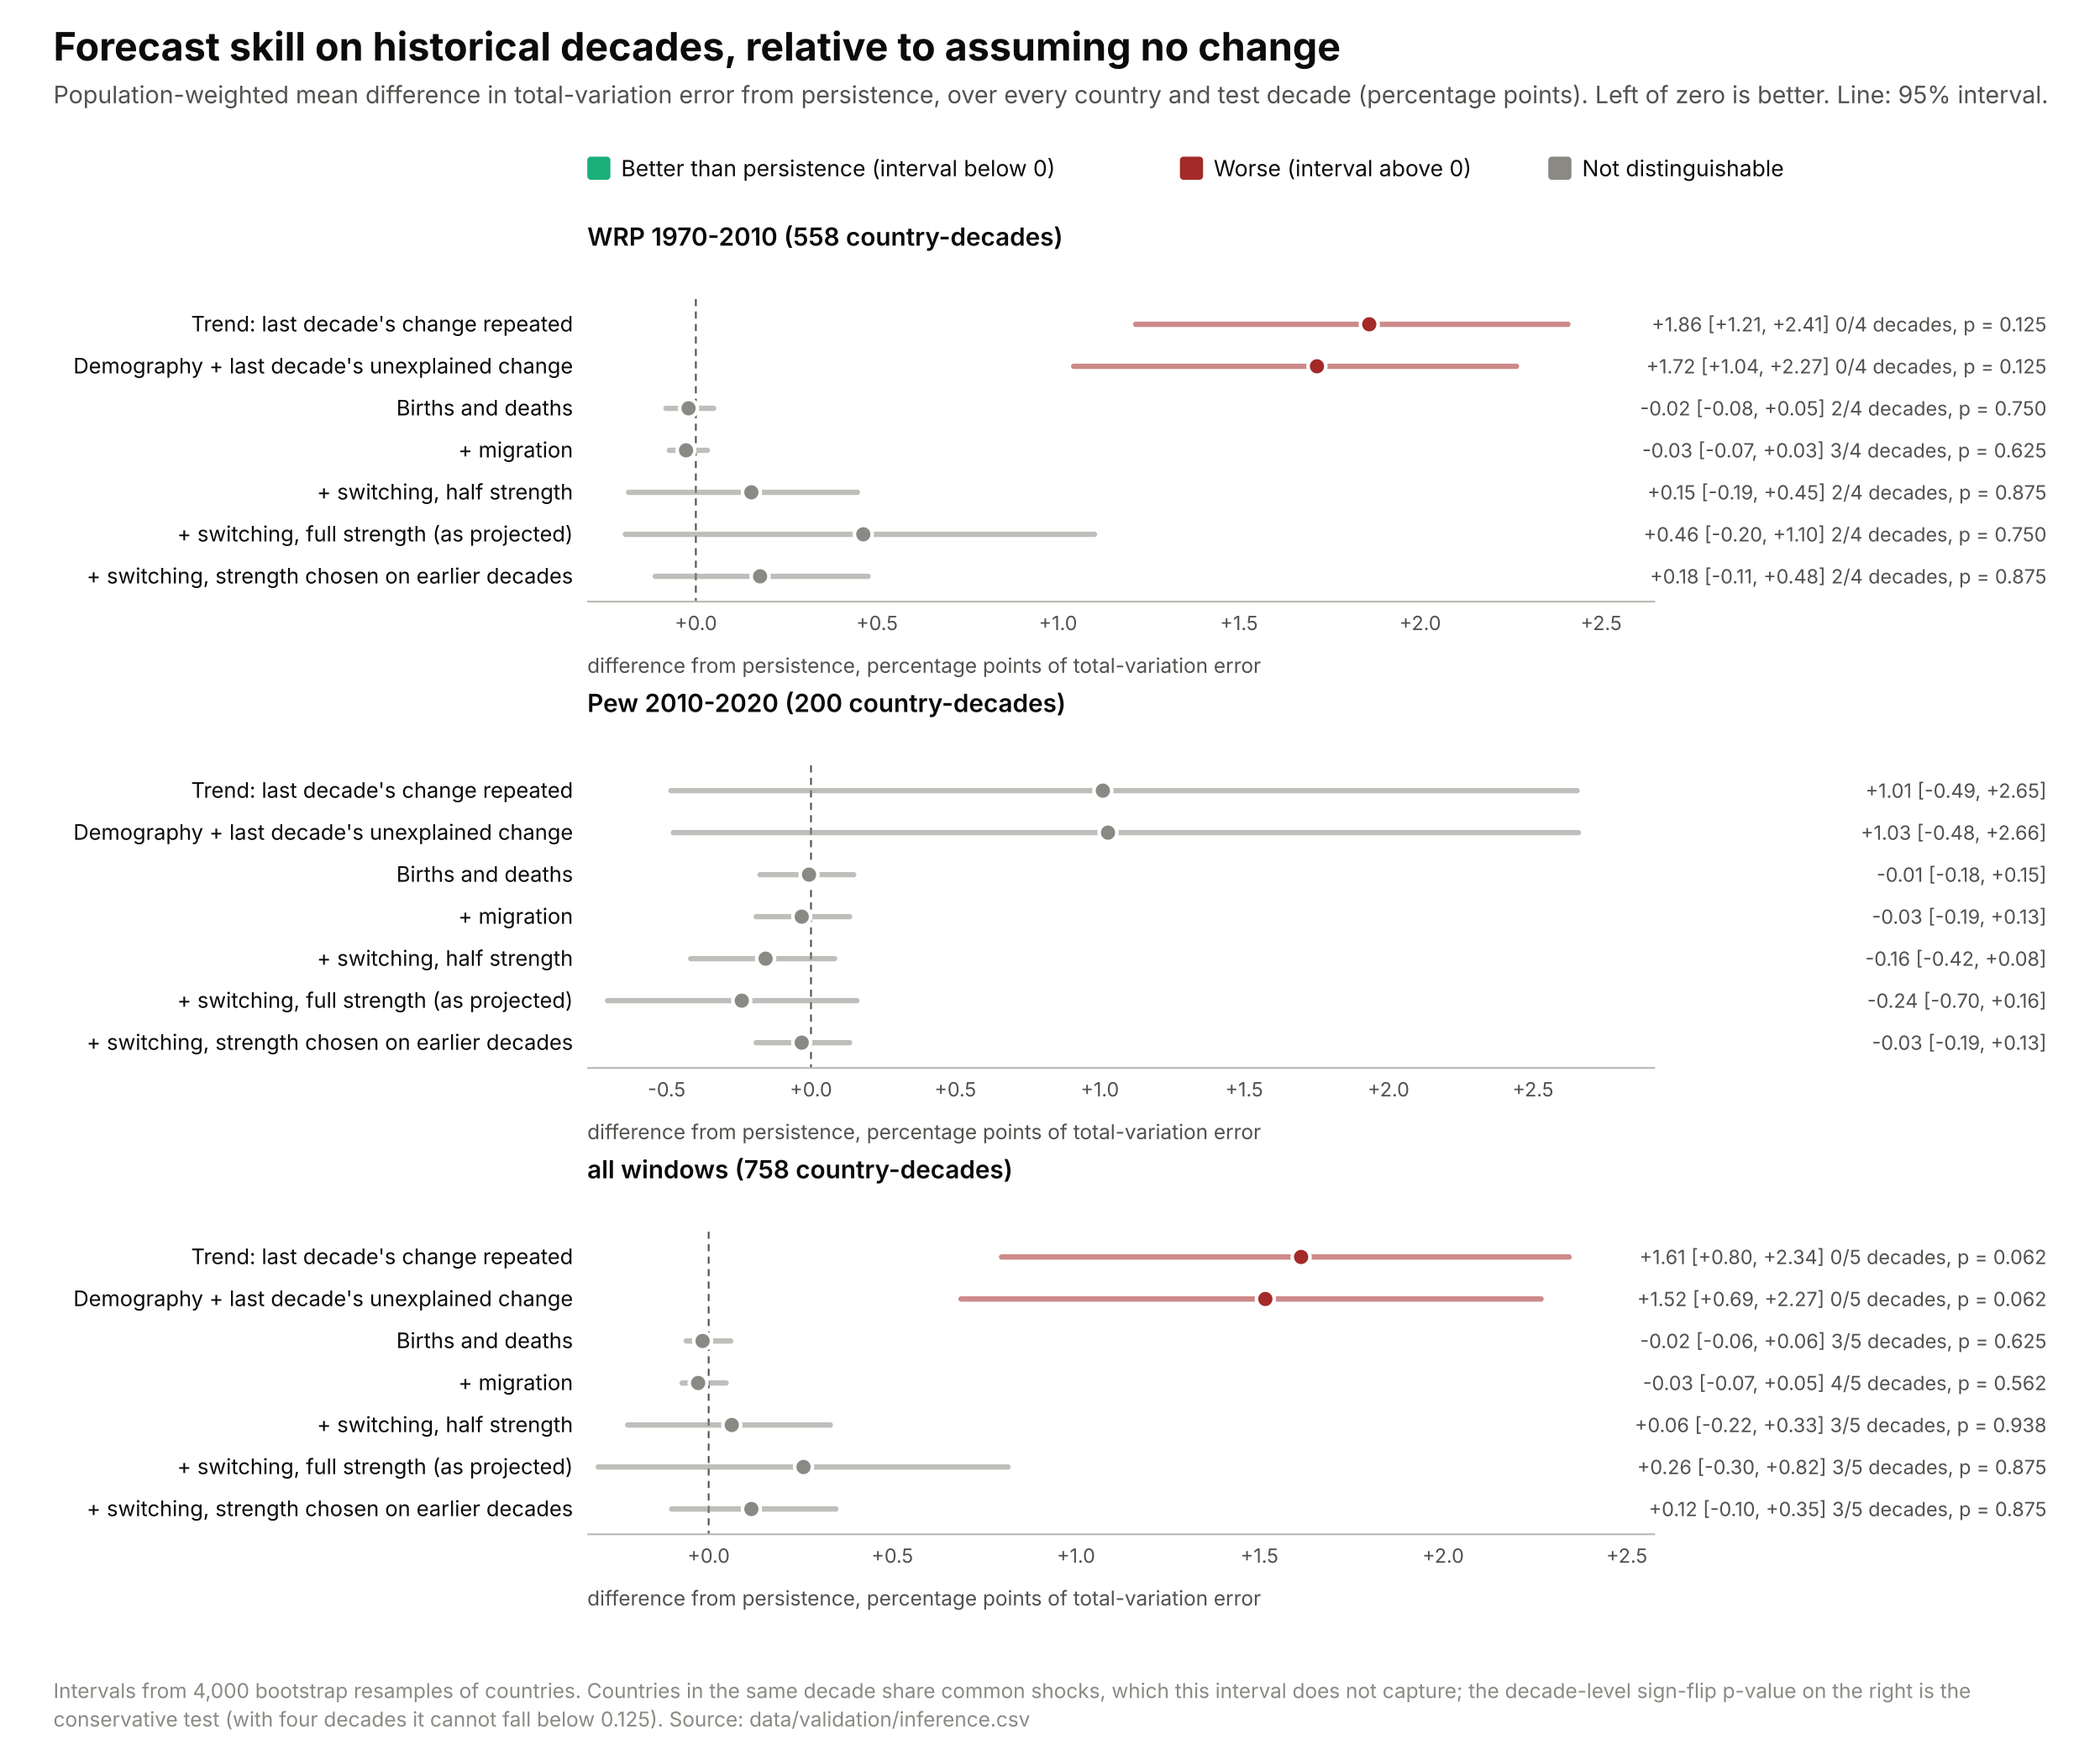
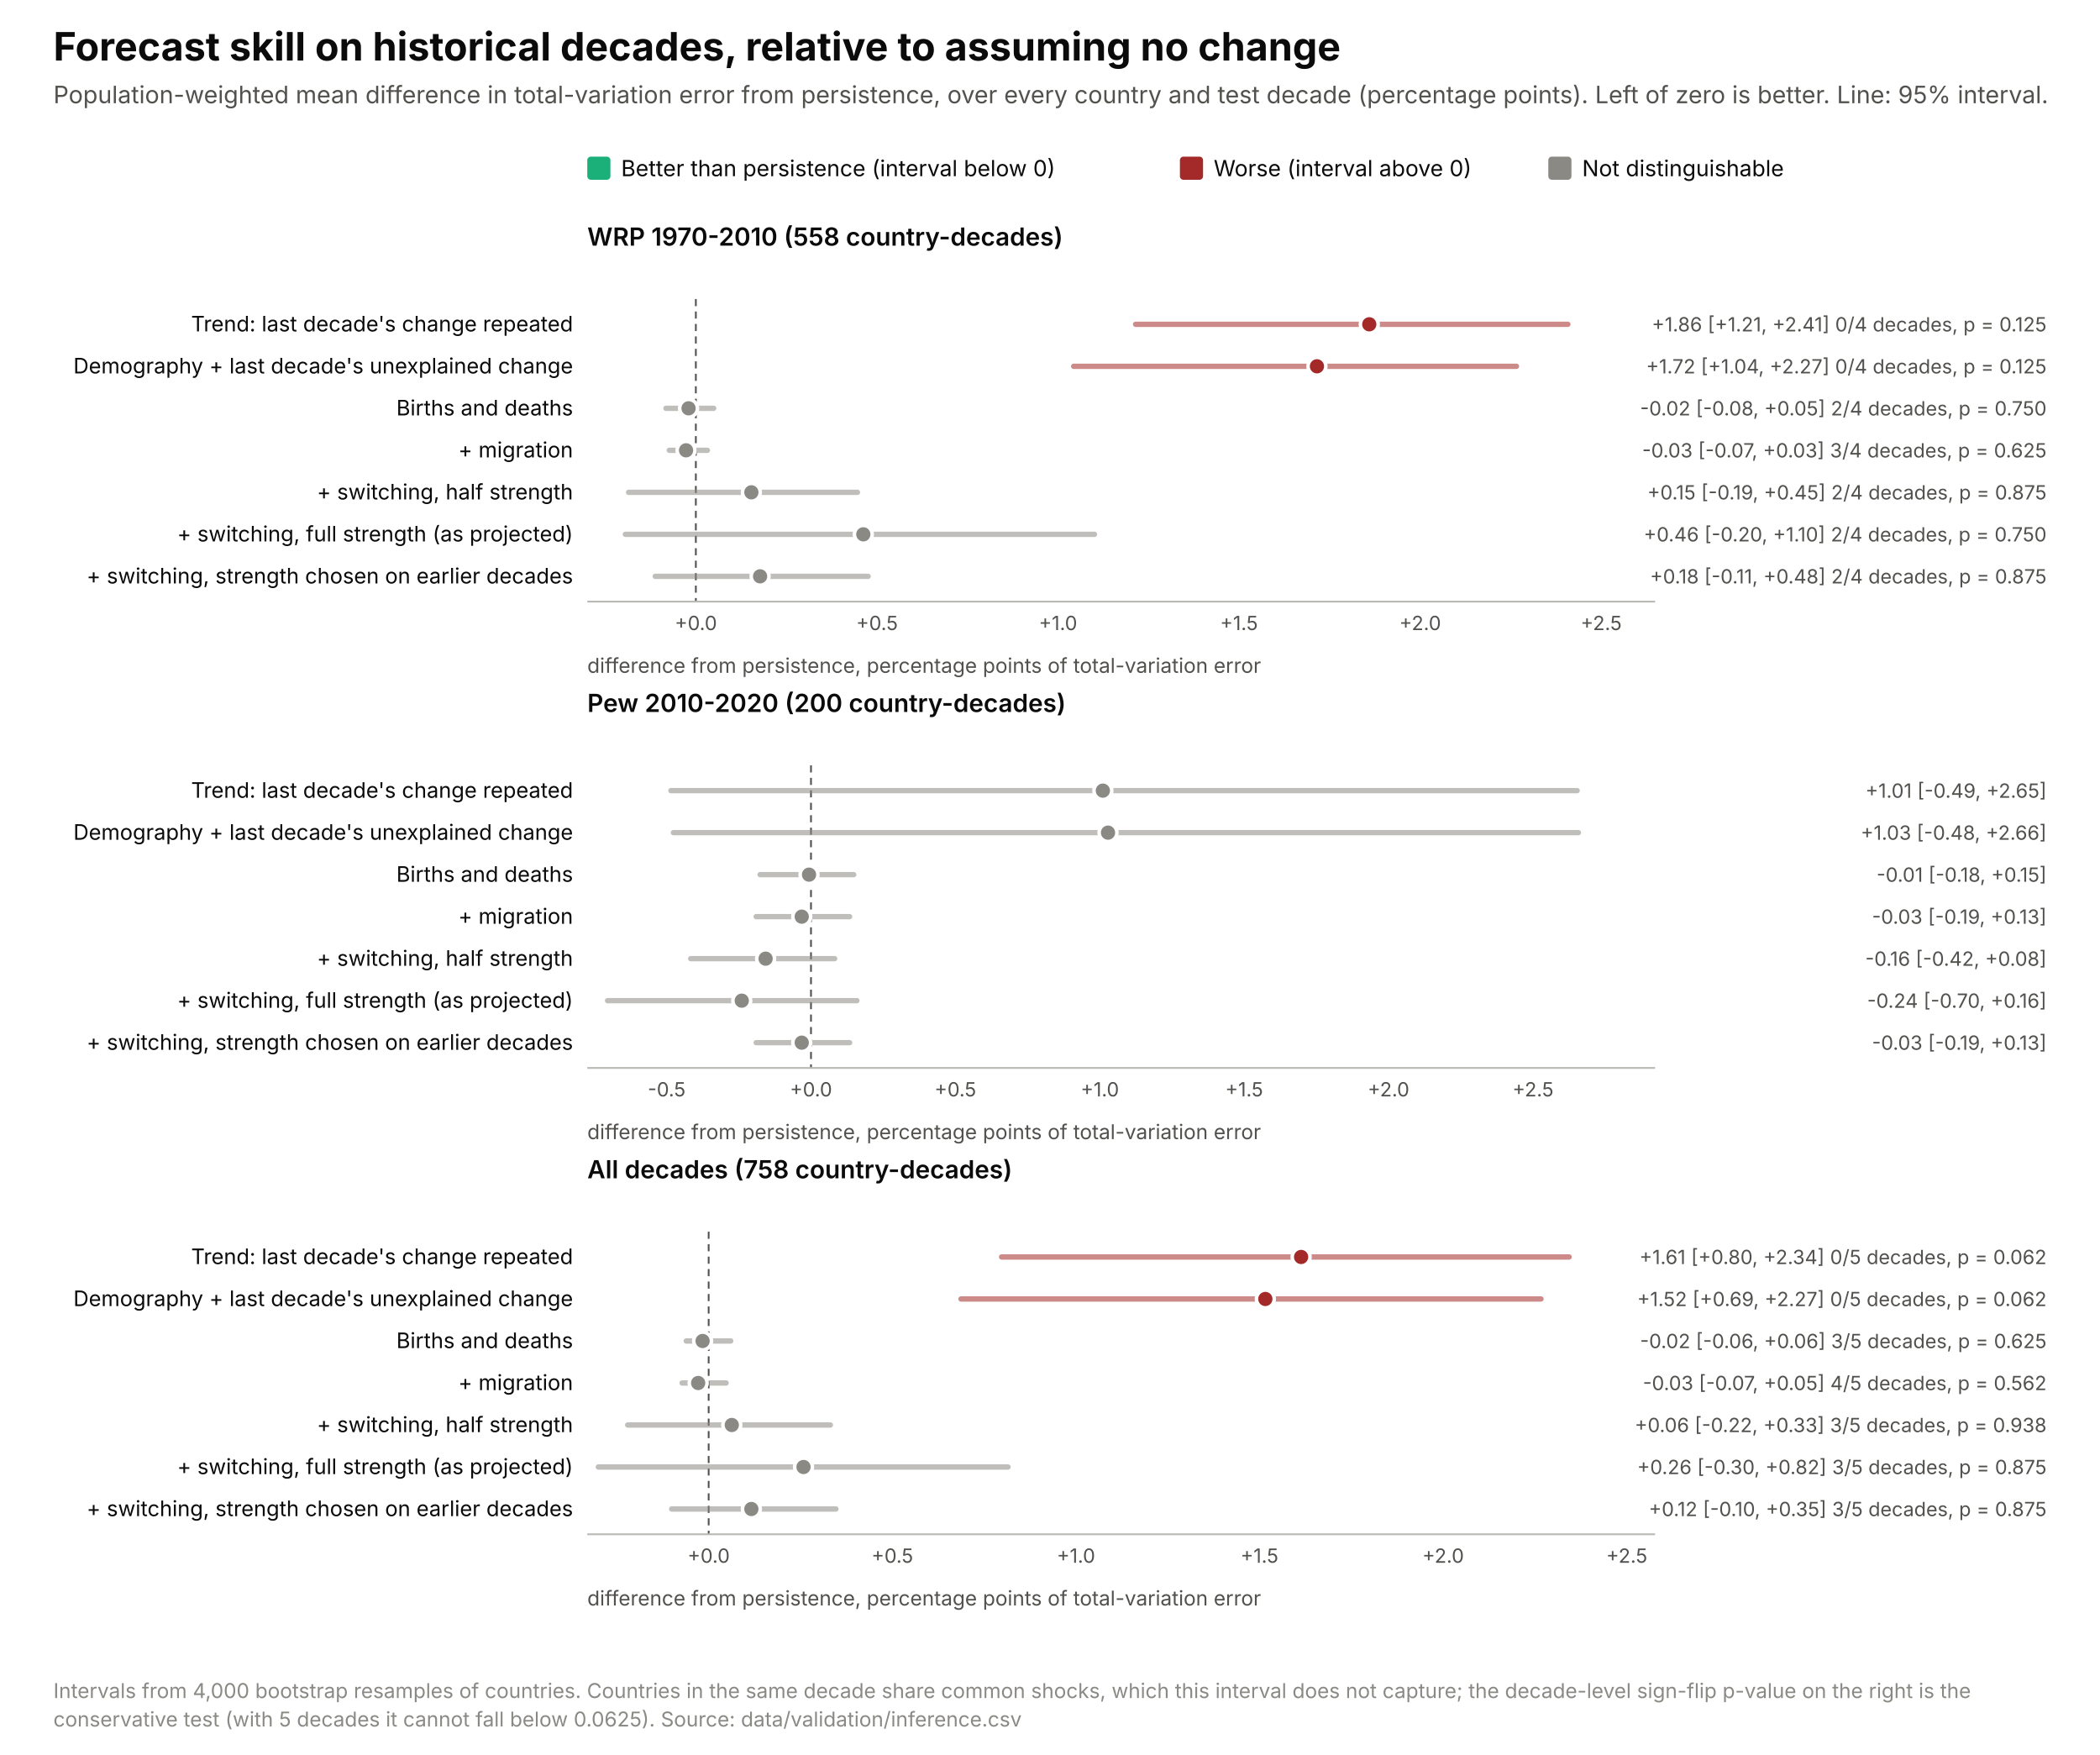
<svg xmlns="http://www.w3.org/2000/svg" viewBox="0 0 1180 986" role="img" font-family="system-ui,-apple-system,Segoe UI,sans-serif">
  <rect width="100%" height="100%" fill="#ffffff" />
  <text x="30" y="34" font-size="22" font-weight="700" fill="#0b0b0b">Forecast skill on historical decades, relative to assuming no change</text>
  <text x="30" y="58" font-size="13.5" fill="#52514e">Population-weighted mean difference in total-variation error from persistence, over every country and test decade (percentage points). Left of zero is better. Line: 95% interval.</text>
  <text x="330.0" y="138.0" font-size="14" fill="#0b0b0b" text-anchor="start" font-weight="600">WRP 1970-2010 (558 country-decades)</text>
  <text x="391.0" y="354.0" font-size="11" fill="#52514e" text-anchor="middle">+0.0</text>
  <text x="492.8" y="354.0" font-size="11" fill="#52514e" text-anchor="middle">+0.5</text>
  <text x="594.5" y="354.0" font-size="11" fill="#52514e" text-anchor="middle">+1.0</text>
  <text x="696.2" y="354.0" font-size="11" fill="#52514e" text-anchor="middle">+1.5</text>
  <text x="798.0" y="354.0" font-size="11" fill="#52514e" text-anchor="middle">+2.0</text>
  <text x="899.7" y="354.0" font-size="11" fill="#52514e" text-anchor="middle">+2.5</text>
  <line x1="391.0" y1="168.0" x2="391.0" y2="338.0" stroke="#52514e" stroke-width="1" stroke-dasharray="4 3" />
  <line x1="330.0" y1="338.0" x2="930.0" y2="338.0" stroke="#b9b8b2" stroke-width="1" />
  <line x1="368.2" y1="323.8" x2="487.8" y2="323.8" stroke="#8a8984" stroke-width="3" stroke-linecap="round" opacity="0.55" />
  <g>
    <circle cx="427.1" cy="323.8" r="5" fill="#8a8984" stroke="#ffffff" stroke-width="2" />
    <circle cx="427.1" cy="323.8" r="12" fill="transparent" />
  </g>
  <text x="322.0" y="327.8" font-size="12" fill="#0b0b0b" text-anchor="end">+ switching, strength chosen on earlier decades</text>
  <text x="1150.0" y="327.8" font-size="11" fill="#52514e" text-anchor="end">+0.18  [-0.11, +0.48]   2/4 decades, p = 0.875</text>
  <line x1="351.4" y1="300.2" x2="615.0" y2="300.2" stroke="#8a8984" stroke-width="3" stroke-linecap="round" opacity="0.55" />
  <g>
    <circle cx="485.1" cy="300.2" r="5" fill="#8a8984" stroke="#ffffff" stroke-width="2" />
    <circle cx="485.1" cy="300.2" r="12" fill="transparent" />
  </g>
  <text x="322.0" y="304.2" font-size="12" fill="#0b0b0b" text-anchor="end">+ switching, full strength (as projected)</text>
  <text x="1150.0" y="304.2" font-size="11" fill="#52514e" text-anchor="end">+0.46  [-0.20, +1.10]   2/4 decades, p = 0.750</text>
  <line x1="353.2" y1="276.6" x2="481.8" y2="276.6" stroke="#8a8984" stroke-width="3" stroke-linecap="round" opacity="0.55" />
  <g>
    <circle cx="422.2" cy="276.6" r="5" fill="#8a8984" stroke="#ffffff" stroke-width="2" />
    <circle cx="422.2" cy="276.6" r="12" fill="transparent" />
  </g>
  <text x="322.0" y="280.6" font-size="12" fill="#0b0b0b" text-anchor="end">+ switching, half strength</text>
  <text x="1150.0" y="280.6" font-size="11" fill="#52514e" text-anchor="end">+0.15  [-0.19, +0.45]   2/4 decades, p = 0.875</text>
  <line x1="376.1" y1="253.0" x2="397.5" y2="253.0" stroke="#8a8984" stroke-width="3" stroke-linecap="round" opacity="0.55" />
  <g>
    <circle cx="385.5" cy="253.0" r="5" fill="#8a8984" stroke="#ffffff" stroke-width="2" />
    <circle cx="385.5" cy="253.0" r="12" fill="transparent" />
  </g>
  <text x="322.0" y="257.0" font-size="12" fill="#0b0b0b" text-anchor="end">+ migration</text>
  <text x="1150.0" y="257.0" font-size="11" fill="#52514e" text-anchor="end">-0.03  [-0.07, +0.03]   3/4 decades, p = 0.625</text>
  <line x1="374.2" y1="229.4" x2="401.0" y2="229.4" stroke="#8a8984" stroke-width="3" stroke-linecap="round" opacity="0.55" />
  <g>
    <circle cx="386.9" cy="229.4" r="5" fill="#8a8984" stroke="#ffffff" stroke-width="2" />
    <circle cx="386.9" cy="229.4" r="12" fill="transparent" />
  </g>
  <text x="322.0" y="233.4" font-size="12" fill="#0b0b0b" text-anchor="end">Births and deaths</text>
  <text x="1150.0" y="233.4" font-size="11" fill="#52514e" text-anchor="end">-0.02  [-0.08, +0.05]   2/4 decades, p = 0.750</text>
  <line x1="603.3" y1="205.8" x2="852.1" y2="205.8" stroke="#a32a28" stroke-width="3" stroke-linecap="round" opacity="0.55" />
  <g>
    <circle cx="740.0" cy="205.8" r="5" fill="#a32a28" stroke="#ffffff" stroke-width="2" />
    <circle cx="740.0" cy="205.8" r="12" fill="transparent" />
  </g>
  <text x="322.0" y="209.8" font-size="12" fill="#0b0b0b" text-anchor="end">Demography + last decade's unexplained change</text>
  <text x="1150.0" y="209.8" font-size="11" fill="#52514e" text-anchor="end">+1.72  [+1.04, +2.27]   0/4 decades, p = 0.125</text>
  <line x1="638.1" y1="182.2" x2="881.0" y2="182.2" stroke="#a32a28" stroke-width="3" stroke-linecap="round" opacity="0.55" />
  <g>
    <circle cx="769.4" cy="182.2" r="5" fill="#a32a28" stroke="#ffffff" stroke-width="2" />
    <circle cx="769.4" cy="182.2" r="12" fill="transparent" />
  </g>
  <text x="322.0" y="186.2" font-size="12" fill="#0b0b0b" text-anchor="end">Trend: last decade's change repeated</text>
  <text x="1150.0" y="186.2" font-size="11" fill="#52514e" text-anchor="end">+1.86  [+1.21, +2.41]   0/4 decades, p = 0.125</text>
  <text x="330.0" y="378.0" font-size="11.5" fill="#52514e" text-anchor="start">difference from persistence, percentage points of total-variation error</text>
  <text x="330.0" y="400.0" font-size="14" fill="#0b0b0b" text-anchor="start" font-weight="600">Pew 2010-2020 (200 country-decades)</text>
  <text x="374.6" y="616.0" font-size="11" fill="#52514e" text-anchor="middle">-0.5</text>
  <text x="455.7" y="616.0" font-size="11" fill="#52514e" text-anchor="middle">+0.0</text>
  <text x="536.8" y="616.0" font-size="11" fill="#52514e" text-anchor="middle">+0.5</text>
  <text x="618.0" y="616.0" font-size="11" fill="#52514e" text-anchor="middle">+1.0</text>
  <text x="699.1" y="616.0" font-size="11" fill="#52514e" text-anchor="middle">+1.5</text>
  <text x="780.2" y="616.0" font-size="11" fill="#52514e" text-anchor="middle">+2.0</text>
  <text x="861.4" y="616.0" font-size="11" fill="#52514e" text-anchor="middle">+2.5</text>
  <line x1="455.7" y1="430.0" x2="455.7" y2="600.0" stroke="#52514e" stroke-width="1" stroke-dasharray="4 3" />
  <line x1="330.0" y1="600.0" x2="930.0" y2="600.0" stroke="#b9b8b2" stroke-width="1" />
  <line x1="424.9" y1="585.8" x2="477.4" y2="585.8" stroke="#8a8984" stroke-width="3" stroke-linecap="round" opacity="0.55" />
  <g>
    <circle cx="450.5" cy="585.8" r="5" fill="#8a8984" stroke="#ffffff" stroke-width="2" />
    <circle cx="450.5" cy="585.8" r="12" fill="transparent" />
  </g>
  <text x="322.0" y="589.8" font-size="12" fill="#0b0b0b" text-anchor="end">+ switching, strength chosen on earlier decades</text>
  <text x="1150.0" y="589.8" font-size="11" fill="#52514e" text-anchor="end">-0.03  [-0.19, +0.13]</text>
  <line x1="341.4" y1="562.2" x2="481.5" y2="562.2" stroke="#8a8984" stroke-width="3" stroke-linecap="round" opacity="0.55" />
  <g>
    <circle cx="416.8" cy="562.2" r="5" fill="#8a8984" stroke="#ffffff" stroke-width="2" />
    <circle cx="416.8" cy="562.2" r="12" fill="transparent" />
  </g>
  <text x="322.0" y="566.2" font-size="12" fill="#0b0b0b" text-anchor="end">+ switching, full strength (as projected)</text>
  <text x="1150.0" y="566.2" font-size="11" fill="#52514e" text-anchor="end">-0.24  [-0.70, +0.16]</text>
  <line x1="388.1" y1="538.6" x2="469.0" y2="538.6" stroke="#8a8984" stroke-width="3" stroke-linecap="round" opacity="0.55" />
  <g>
    <circle cx="430.2" cy="538.6" r="5" fill="#8a8984" stroke="#ffffff" stroke-width="2" />
    <circle cx="430.2" cy="538.6" r="12" fill="transparent" />
  </g>
  <text x="322.0" y="542.6" font-size="12" fill="#0b0b0b" text-anchor="end">+ switching, half strength</text>
  <text x="1150.0" y="542.6" font-size="11" fill="#52514e" text-anchor="end">-0.16  [-0.42, +0.08]</text>
  <line x1="424.9" y1="515.0" x2="477.4" y2="515.0" stroke="#8a8984" stroke-width="3" stroke-linecap="round" opacity="0.55" />
  <g>
    <circle cx="450.5" cy="515.0" r="5" fill="#8a8984" stroke="#ffffff" stroke-width="2" />
    <circle cx="450.5" cy="515.0" r="12" fill="transparent" />
  </g>
  <text x="322.0" y="519.0" font-size="12" fill="#0b0b0b" text-anchor="end">+ migration</text>
  <text x="1150.0" y="519.0" font-size="11" fill="#52514e" text-anchor="end">-0.03  [-0.19, +0.13]</text>
  <line x1="427.1" y1="491.4" x2="479.7" y2="491.4" stroke="#8a8984" stroke-width="3" stroke-linecap="round" opacity="0.55" />
  <g>
    <circle cx="454.6" cy="491.4" r="5" fill="#8a8984" stroke="#ffffff" stroke-width="2" />
    <circle cx="454.6" cy="491.4" r="12" fill="transparent" />
  </g>
  <text x="322.0" y="495.4" font-size="12" fill="#0b0b0b" text-anchor="end">Births and deaths</text>
  <text x="1150.0" y="495.4" font-size="11" fill="#52514e" text-anchor="end">-0.01  [-0.18, +0.15]</text>
  <line x1="378.4" y1="467.8" x2="886.9" y2="467.8" stroke="#8a8984" stroke-width="3" stroke-linecap="round" opacity="0.55" />
  <g>
    <circle cx="622.6" cy="467.8" r="5" fill="#8a8984" stroke="#ffffff" stroke-width="2" />
    <circle cx="622.6" cy="467.8" r="12" fill="transparent" />
  </g>
  <text x="322.0" y="471.8" font-size="12" fill="#0b0b0b" text-anchor="end">Demography + last decade's unexplained change</text>
  <text x="1150.0" y="471.8" font-size="11" fill="#52514e" text-anchor="end">+1.03  [-0.48, +2.66]</text>
  <line x1="377.0" y1="444.2" x2="886.2" y2="444.2" stroke="#8a8984" stroke-width="3" stroke-linecap="round" opacity="0.55" />
  <g>
    <circle cx="619.7" cy="444.2" r="5" fill="#8a8984" stroke="#ffffff" stroke-width="2" />
    <circle cx="619.7" cy="444.2" r="12" fill="transparent" />
  </g>
  <text x="322.0" y="448.2" font-size="12" fill="#0b0b0b" text-anchor="end">Trend: last decade's change repeated</text>
  <text x="1150.0" y="448.2" font-size="11" fill="#52514e" text-anchor="end">+1.01  [-0.49, +2.65]</text>
  <text x="330.0" y="640.0" font-size="11.5" fill="#52514e" text-anchor="start">difference from persistence, percentage points of total-variation error</text>
-   <text x="330.0" y="662.0" font-size="14" fill="#0b0b0b" text-anchor="start" font-weight="600">all windows (758 country-decades)</text>
+   <text x="330.0" y="662.0" font-size="14" fill="#0b0b0b" text-anchor="start" font-weight="600">All decades (758 country-decades)</text>
  <text x="398.2" y="878.0" font-size="11" fill="#52514e" text-anchor="middle">+0.0</text>
  <text x="501.4" y="878.0" font-size="11" fill="#52514e" text-anchor="middle">+0.5</text>
  <text x="604.6" y="878.0" font-size="11" fill="#52514e" text-anchor="middle">+1.0</text>
  <text x="707.7" y="878.0" font-size="11" fill="#52514e" text-anchor="middle">+1.5</text>
  <text x="810.9" y="878.0" font-size="11" fill="#52514e" text-anchor="middle">+2.0</text>
  <text x="914.1" y="878.0" font-size="11" fill="#52514e" text-anchor="middle">+2.5</text>
  <line x1="398.2" y1="692.0" x2="398.2" y2="862.0" stroke="#52514e" stroke-width="1" stroke-dasharray="4 3" />
  <line x1="330.0" y1="862.0" x2="930.0" y2="862.0" stroke="#b9b8b2" stroke-width="1" />
  <line x1="377.4" y1="847.8" x2="469.7" y2="847.8" stroke="#8a8984" stroke-width="3" stroke-linecap="round" opacity="0.55" />
  <g>
    <circle cx="422.2" cy="847.8" r="5" fill="#8a8984" stroke="#ffffff" stroke-width="2" />
    <circle cx="422.2" cy="847.8" r="12" fill="transparent" />
  </g>
  <text x="322.0" y="851.8" font-size="12" fill="#0b0b0b" text-anchor="end">+ switching, strength chosen on earlier decades</text>
  <text x="1150.0" y="851.8" font-size="11" fill="#52514e" text-anchor="end">+0.12  [-0.10, +0.35]   3/5 decades, p = 0.875</text>
  <line x1="336.2" y1="824.2" x2="566.4" y2="824.2" stroke="#8a8984" stroke-width="3" stroke-linecap="round" opacity="0.55" />
  <g>
    <circle cx="451.5" cy="824.2" r="5" fill="#8a8984" stroke="#ffffff" stroke-width="2" />
    <circle cx="451.5" cy="824.2" r="12" fill="transparent" />
  </g>
  <text x="322.0" y="828.2" font-size="12" fill="#0b0b0b" text-anchor="end">+ switching, full strength (as projected)</text>
  <text x="1150.0" y="828.2" font-size="11" fill="#52514e" text-anchor="end">+0.26  [-0.30, +0.82]   3/5 decades, p = 0.875</text>
  <line x1="352.7" y1="800.6" x2="466.6" y2="800.6" stroke="#8a8984" stroke-width="3" stroke-linecap="round" opacity="0.55" />
  <g>
    <circle cx="411.2" cy="800.6" r="5" fill="#8a8984" stroke="#ffffff" stroke-width="2" />
    <circle cx="411.2" cy="800.6" r="12" fill="transparent" />
  </g>
  <text x="322.0" y="804.6" font-size="12" fill="#0b0b0b" text-anchor="end">+ switching, half strength</text>
  <text x="1150.0" y="804.6" font-size="11" fill="#52514e" text-anchor="end">+0.06  [-0.22, +0.33]   3/5 decades, p = 0.938</text>
  <line x1="383.3" y1="777.0" x2="408.0" y2="777.0" stroke="#8a8984" stroke-width="3" stroke-linecap="round" opacity="0.55" />
  <g>
    <circle cx="392.3" cy="777.0" r="5" fill="#8a8984" stroke="#ffffff" stroke-width="2" />
    <circle cx="392.3" cy="777.0" r="12" fill="transparent" />
  </g>
  <text x="322.0" y="781.0" font-size="12" fill="#0b0b0b" text-anchor="end">+ migration</text>
  <text x="1150.0" y="781.0" font-size="11" fill="#52514e" text-anchor="end">-0.03  [-0.07, +0.05]   4/5 decades, p = 0.562</text>
  <line x1="385.6" y1="753.4" x2="410.6" y2="753.4" stroke="#8a8984" stroke-width="3" stroke-linecap="round" opacity="0.55" />
  <g>
    <circle cx="394.8" cy="753.4" r="5" fill="#8a8984" stroke="#ffffff" stroke-width="2" />
    <circle cx="394.8" cy="753.4" r="12" fill="transparent" />
  </g>
  <text x="322.0" y="757.4" font-size="12" fill="#0b0b0b" text-anchor="end">Births and deaths</text>
  <text x="1150.0" y="757.4" font-size="11" fill="#52514e" text-anchor="end">-0.02  [-0.06, +0.06]   3/5 decades, p = 0.625</text>
  <line x1="540.0" y1="729.8" x2="865.9" y2="729.8" stroke="#a32a28" stroke-width="3" stroke-linecap="round" opacity="0.55" />
  <g>
    <circle cx="711.0" cy="729.8" r="5" fill="#a32a28" stroke="#ffffff" stroke-width="2" />
    <circle cx="711.0" cy="729.8" r="12" fill="transparent" />
  </g>
  <text x="322.0" y="733.8" font-size="12" fill="#0b0b0b" text-anchor="end">Demography + last decade's unexplained change</text>
  <text x="1150.0" y="733.8" font-size="11" fill="#52514e" text-anchor="end">+1.52  [+0.69, +2.27]   0/5 decades, p = 0.062</text>
  <line x1="562.8" y1="706.2" x2="881.7" y2="706.2" stroke="#a32a28" stroke-width="3" stroke-linecap="round" opacity="0.55" />
  <g>
    <circle cx="731.1" cy="706.2" r="5" fill="#a32a28" stroke="#ffffff" stroke-width="2" />
    <circle cx="731.1" cy="706.2" r="12" fill="transparent" />
  </g>
  <text x="322.0" y="710.2" font-size="12" fill="#0b0b0b" text-anchor="end">Trend: last decade's change repeated</text>
  <text x="1150.0" y="710.2" font-size="11" fill="#52514e" text-anchor="end">+1.61  [+0.80, +2.34]   0/5 decades, p = 0.062</text>
  <text x="330.0" y="902.0" font-size="11.5" fill="#52514e" text-anchor="start">difference from persistence, percentage points of total-variation error</text>
  <rect x="330.0" y="88.0" width="13" height="13" rx="2" fill="#1baf7a" />
  <text x="349.0" y="99.0" font-size="12.5" fill="#0b0b0b" text-anchor="start">Better than persistence (interval below 0)</text>
  <rect x="663.0" y="88.0" width="13" height="13" rx="2" fill="#a32a28" />
  <text x="682.0" y="99.0" font-size="12.5" fill="#0b0b0b" text-anchor="start">Worse (interval above 0)</text>
  <rect x="870.0" y="88.0" width="13" height="13" rx="2" fill="#8a8984" />
  <text x="889.0" y="99.0" font-size="12.5" fill="#0b0b0b" text-anchor="start">Not distinguishable</text>
  <text x="30.0" y="954.0" font-size="11.5" fill="#8a8984" text-anchor="start">Intervals from 4,000 bootstrap resamples of countries. Countries in the same decade share common shocks, which this interval does not capture; the decade-level sign-flip p-value on the right is the</text>
-   <text x="30.0" y="970.0" font-size="11.5" fill="#8a8984" text-anchor="start">conservative test (with four decades it cannot fall below 0.125). Source: data/validation/inference.csv</text>
+   <text x="30.0" y="970.0" font-size="11.5" fill="#8a8984" text-anchor="start">conservative test (with 5 decades it cannot fall below 0.0625). Source: data/validation/inference.csv</text>
</svg>
